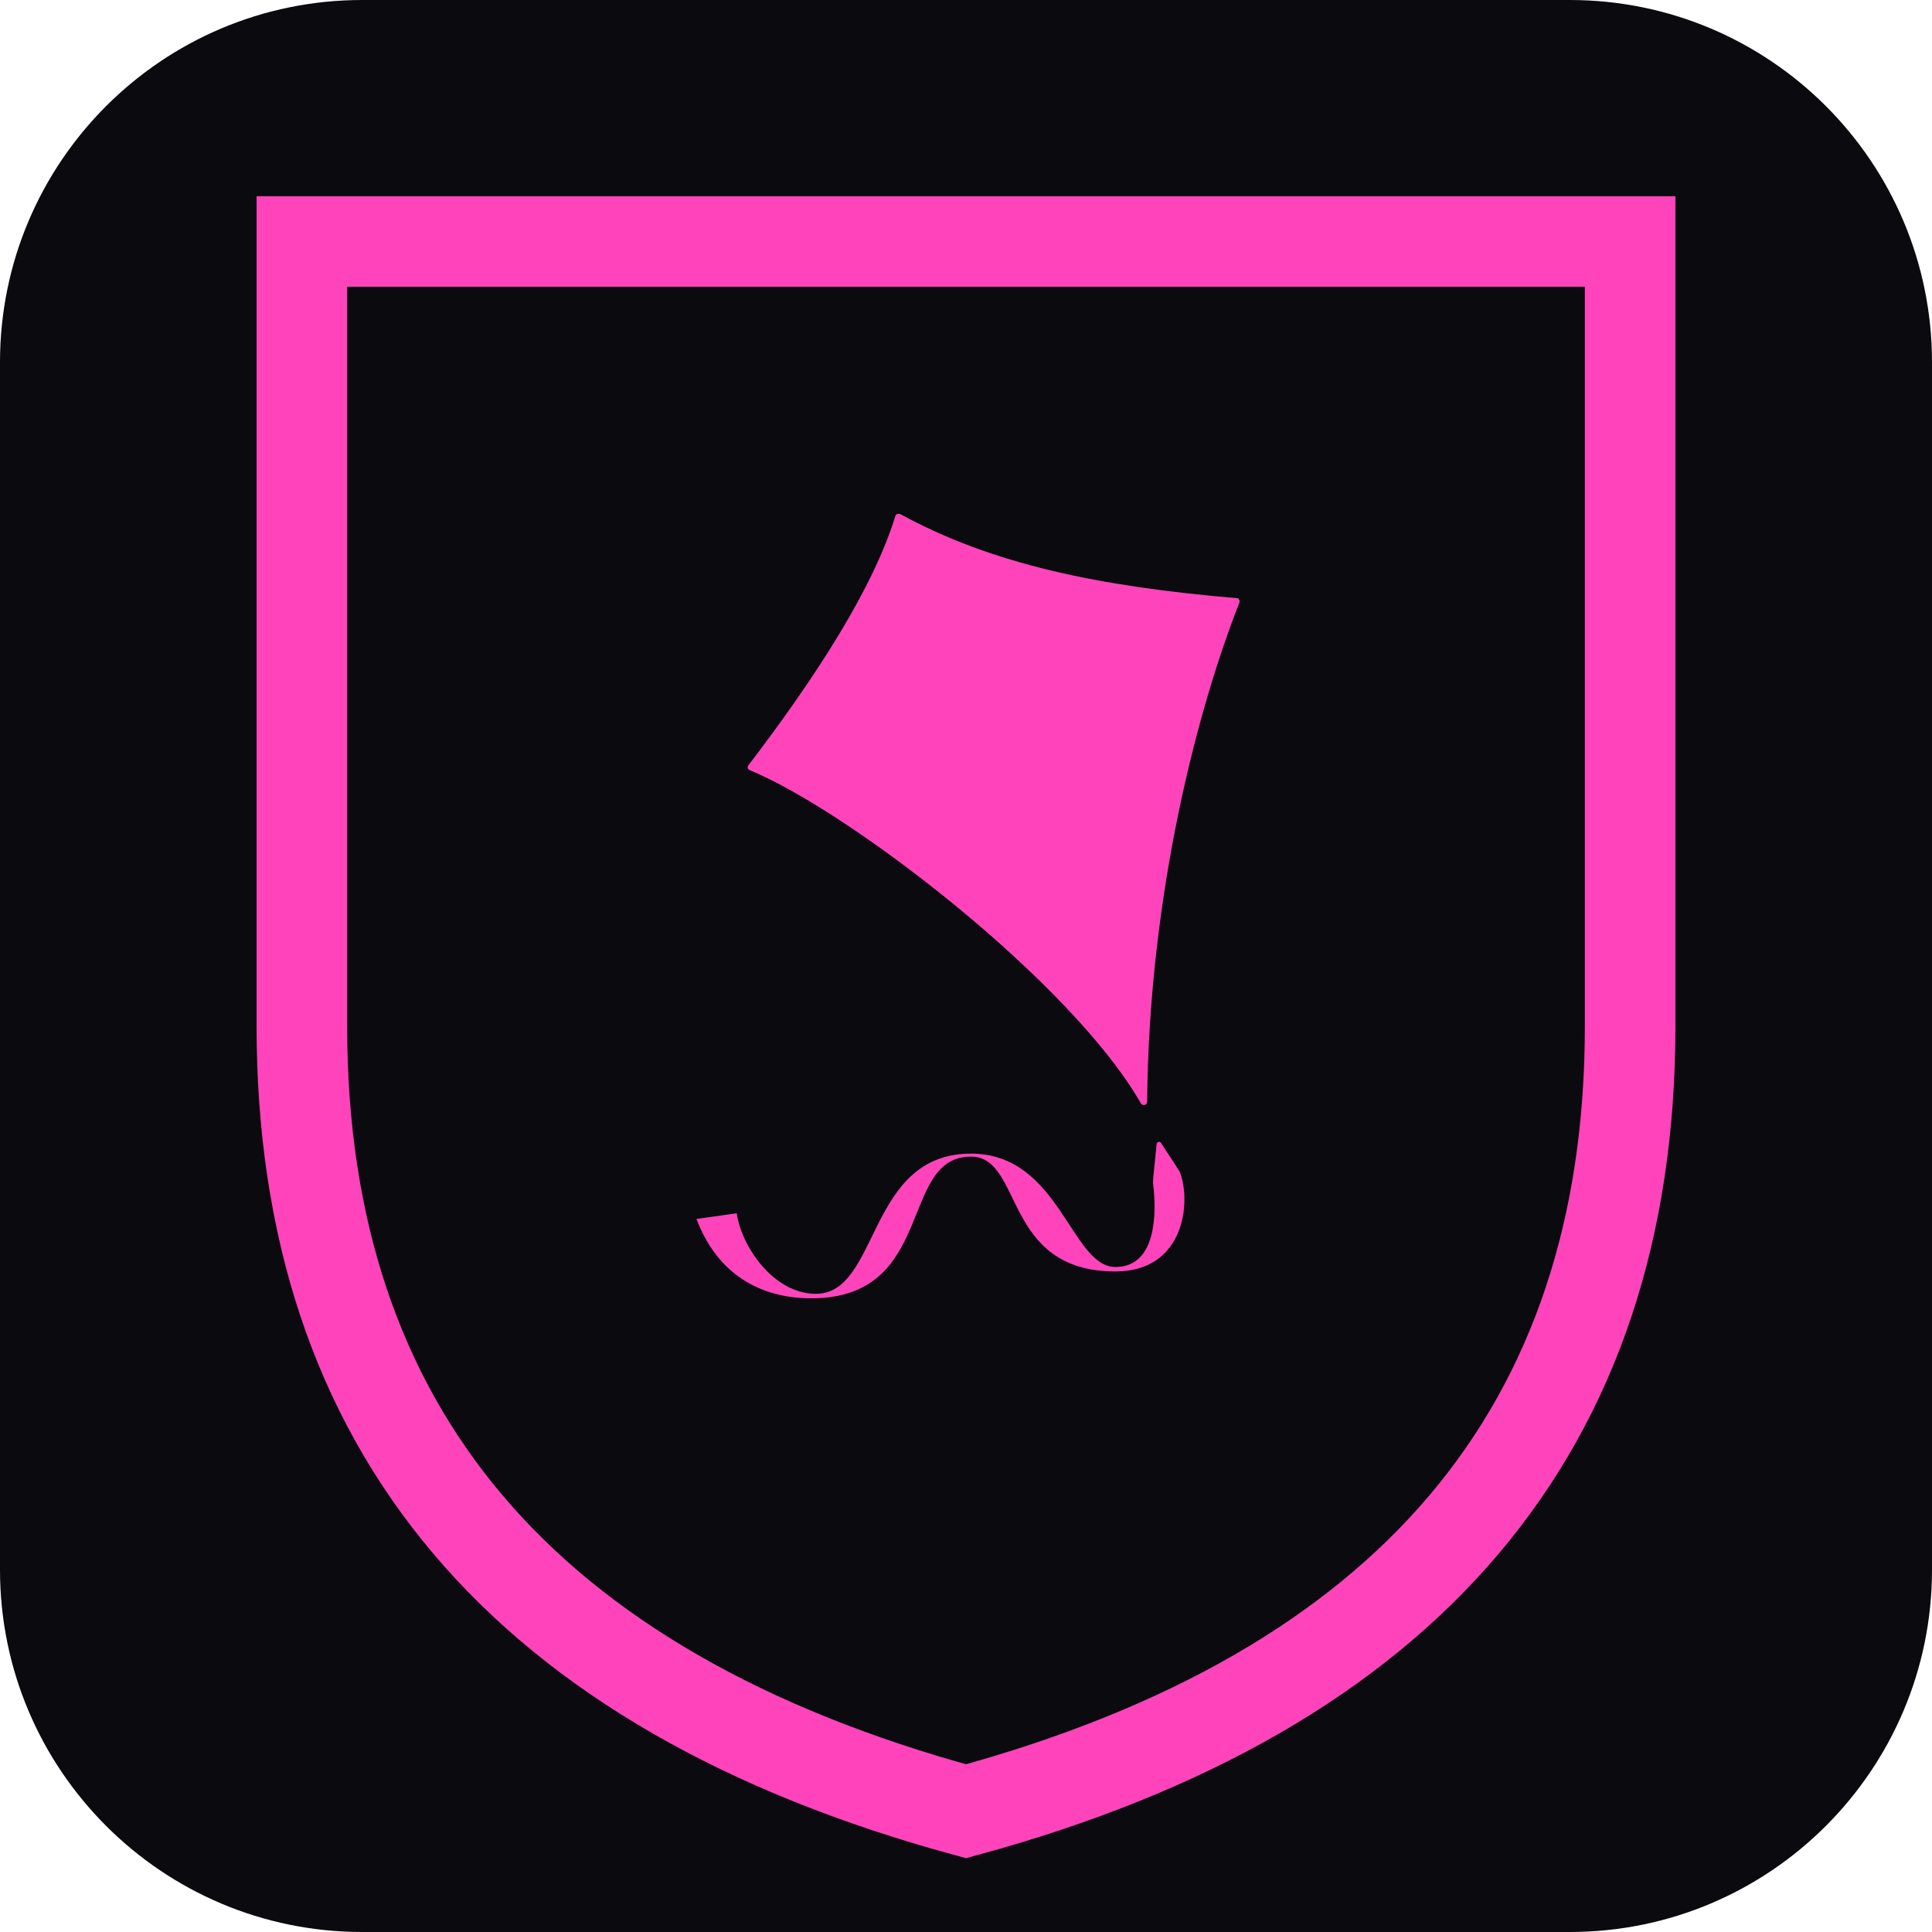
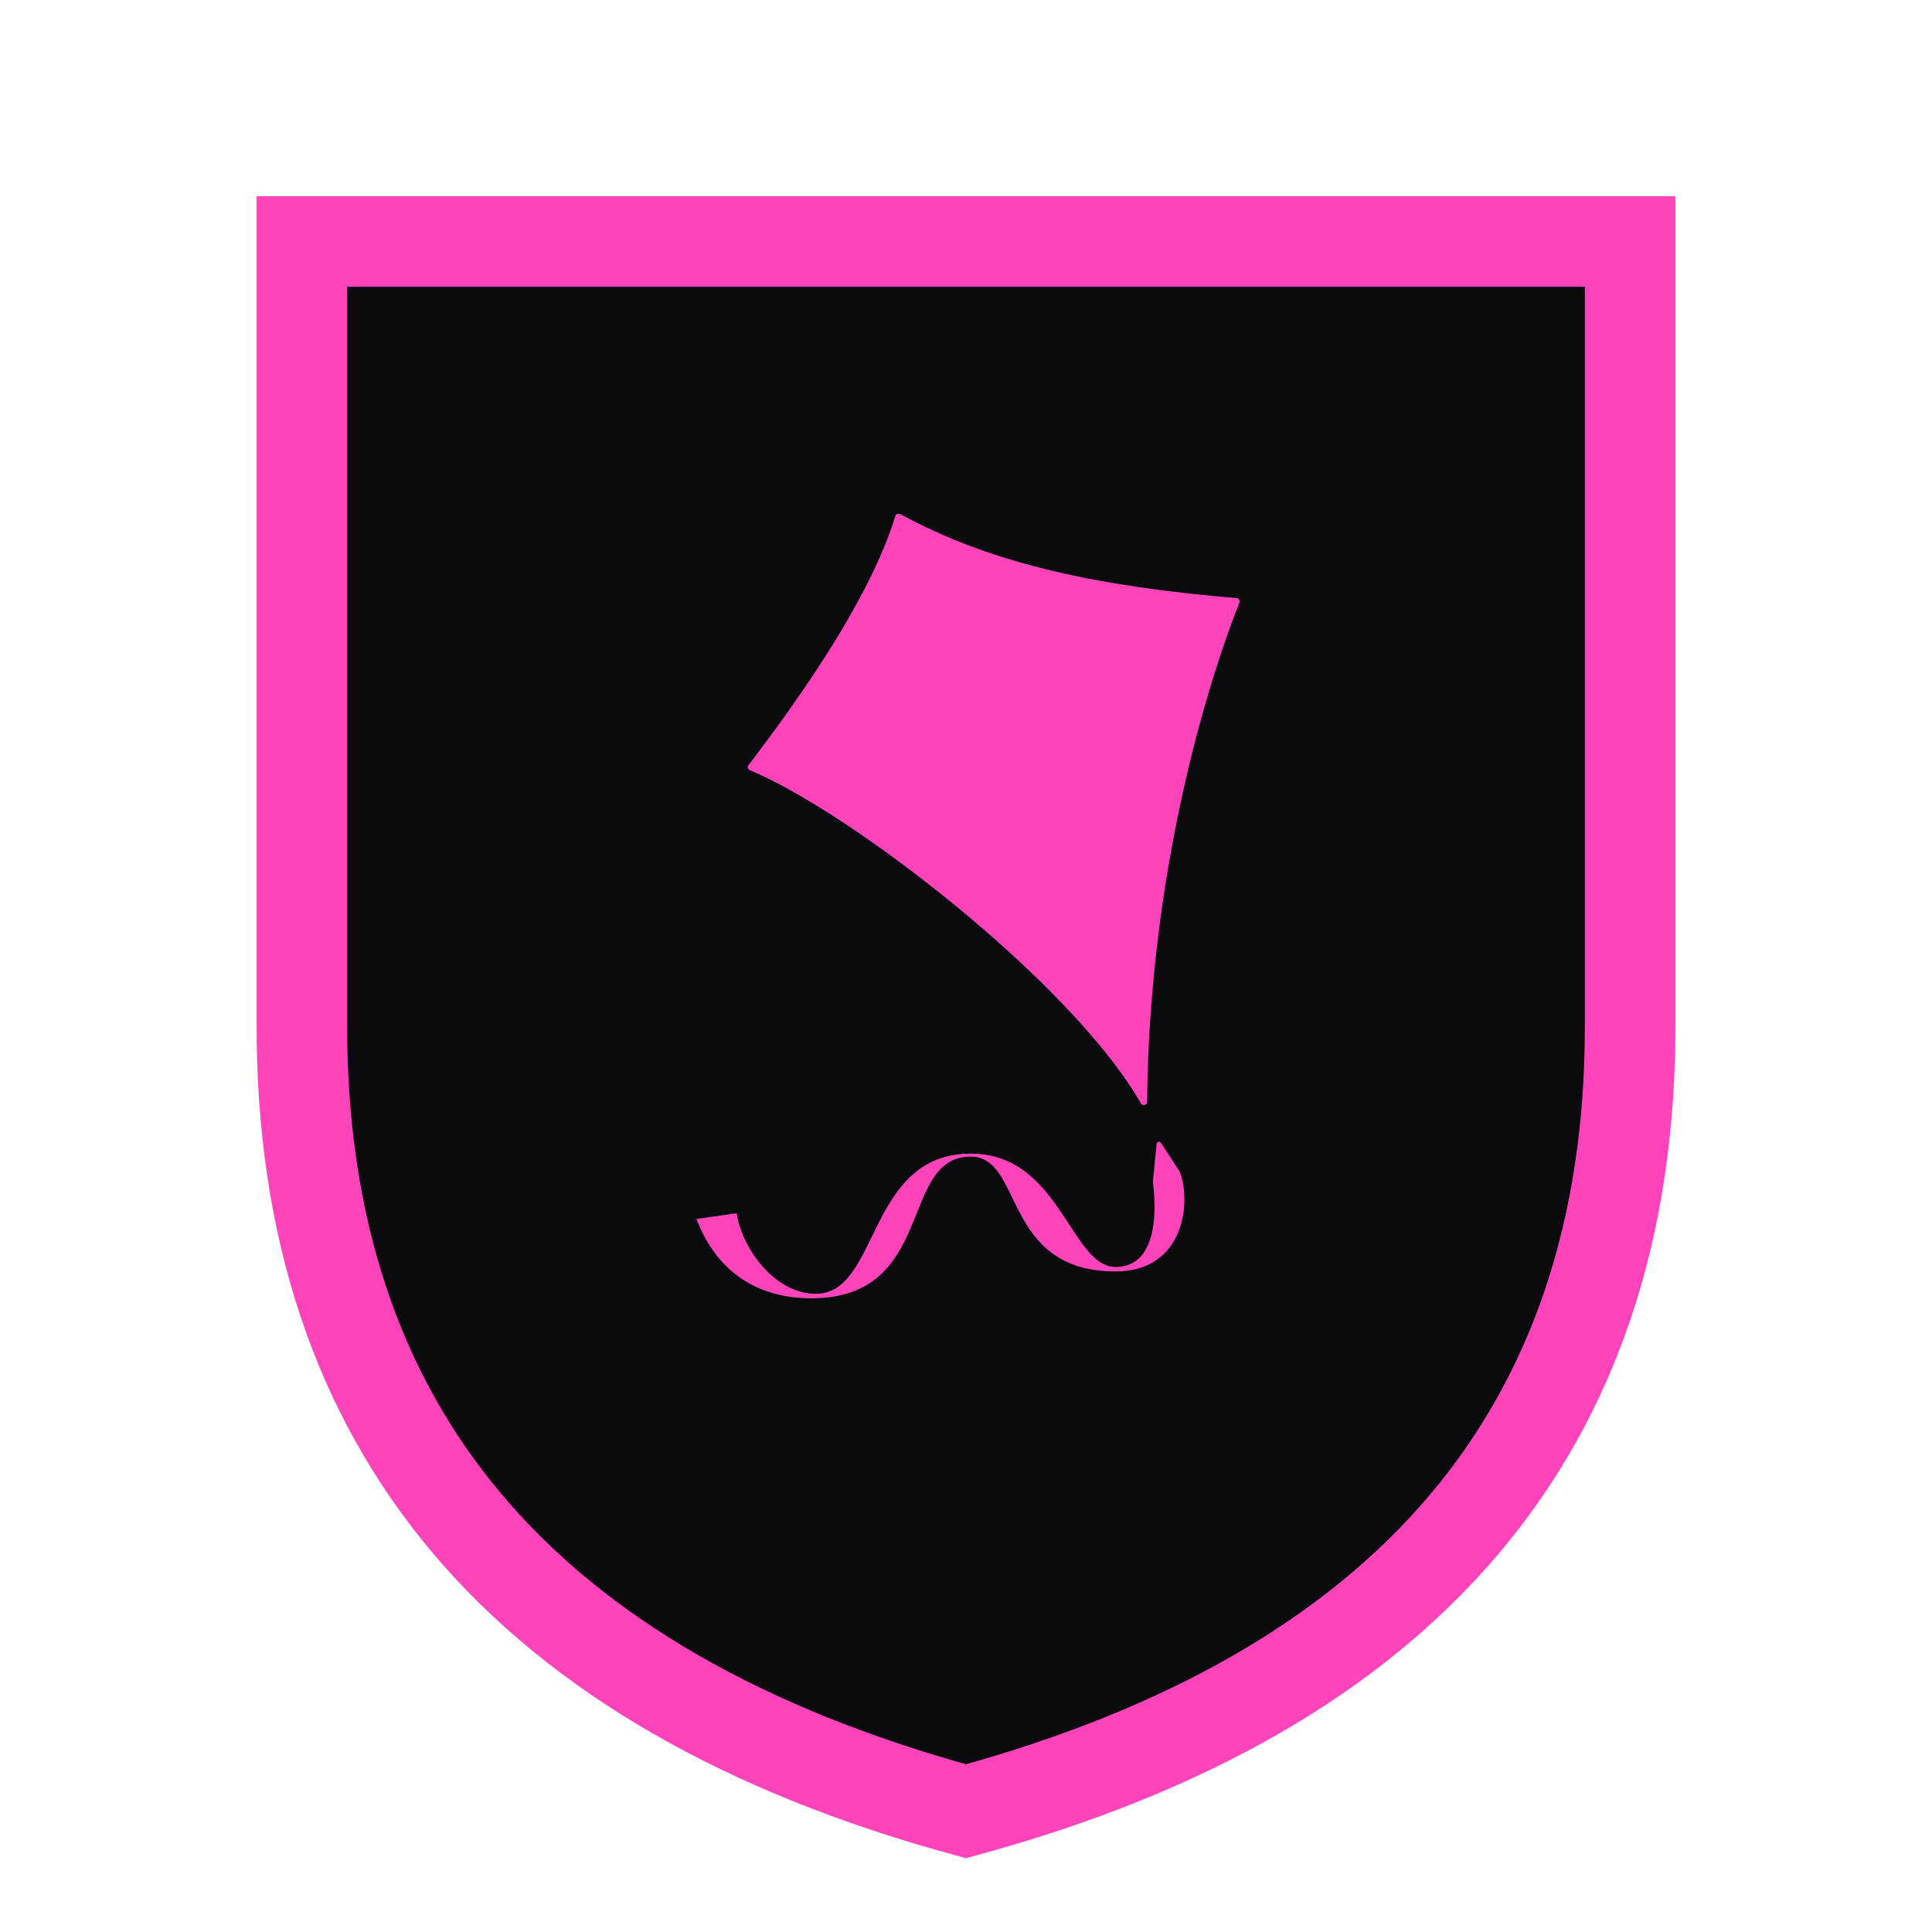
<svg xmlns="http://www.w3.org/2000/svg" viewBox="0 0 32 32" width="32" height="32">
-   <rect width="32" height="32" rx="6" fill="#0a0a0f" />
-   <path d="M5 4 L27 4 L27 17 Q27 27 16 30 Q5 27 5 17 Z" fill="none" stroke="#ff44bb" stroke-width="1.5" />
+   <path d="M5 4 L27 4 L27 17 Q27 27 16 30 Q5 27 5 17 Z" fill="#0a0a0f" stroke="#ff44bb" stroke-width="1.5" />
  <g transform="translate(8.19, 8.51) scale(0.055)">
    <path d="M76.456 75.755C97.055 48.81 114.152 22.166 120.731 0.649C120.908 0.063 121.594 -0.185 122.103 0.153C144.979 15.301 186.646 25.273 223.5 25.507C224.134 25.511 224.571 26.136 224.342 26.727C212.088 57.815 197.122 113.518 196.54 177.128C196.54 178.073 195.21 178.412 194.742 177.59C173.768 140.886 106.586 89.311 76.799 77.138C76.248 76.911 76.092 76.231 76.456 75.755Z" fill="#ff44bb" />
    <path d="M145.956 59.273C113.757 69.467 84.334 75.135 77.308 76.423C76.861 76.505 76.767 77.123 77.193 77.298C107.209 89.777 174.059 141.202 194.835 177.757C194.877 177.837 194.981 177.867 195.064 177.83C195.147 177.791 195.189 177.687 195.158 177.597L145.956 59.273Z" fill="#ff44bb" />
    <path d="M122.197 0.086C149.76 15.121 181.615 21.874 223.875 25.432C224.135 25.455 224.228 25.81 223.989 25.934C218.585 28.712 187.623 44.467 164.633 52.905C158.47 55.166 152.275 57.263 146.174 59.198C146.039 59.24 145.894 59.174 145.842 59.045L121.563 0.655C121.397 0.262 121.823 -0.118 122.197 0.086Z" fill="#ff44bb" />
    <path d="M72.964 210.65L60.835 212.356C67.123 228.985 80.021 236.249 95.413 236.249C133.141 236.249 121.625 193.585 143.482 193.585C159.342 193.585 152.899 228.165 187.02 228.165C207.848 228.165 209.927 207.183 206.372 198.156C206.351 198.101 206.331 198.051 206.299 198.002L200.718 189.455C200.355 188.887 199.471 189.101 199.409 189.776L198.369 200.135C198.297 200.856 198.317 201.574 198.401 202.293C199.253 209.45 199.804 226.818 187.02 226.818C173.54 226.818 170.297 192.686 143.482 192.686C112.032 192.686 116.075 234.902 96.764 234.902C84.022 234.902 74.304 220.531 72.964 210.65Z" fill="#ff44bb" />
  </g>
</svg>
